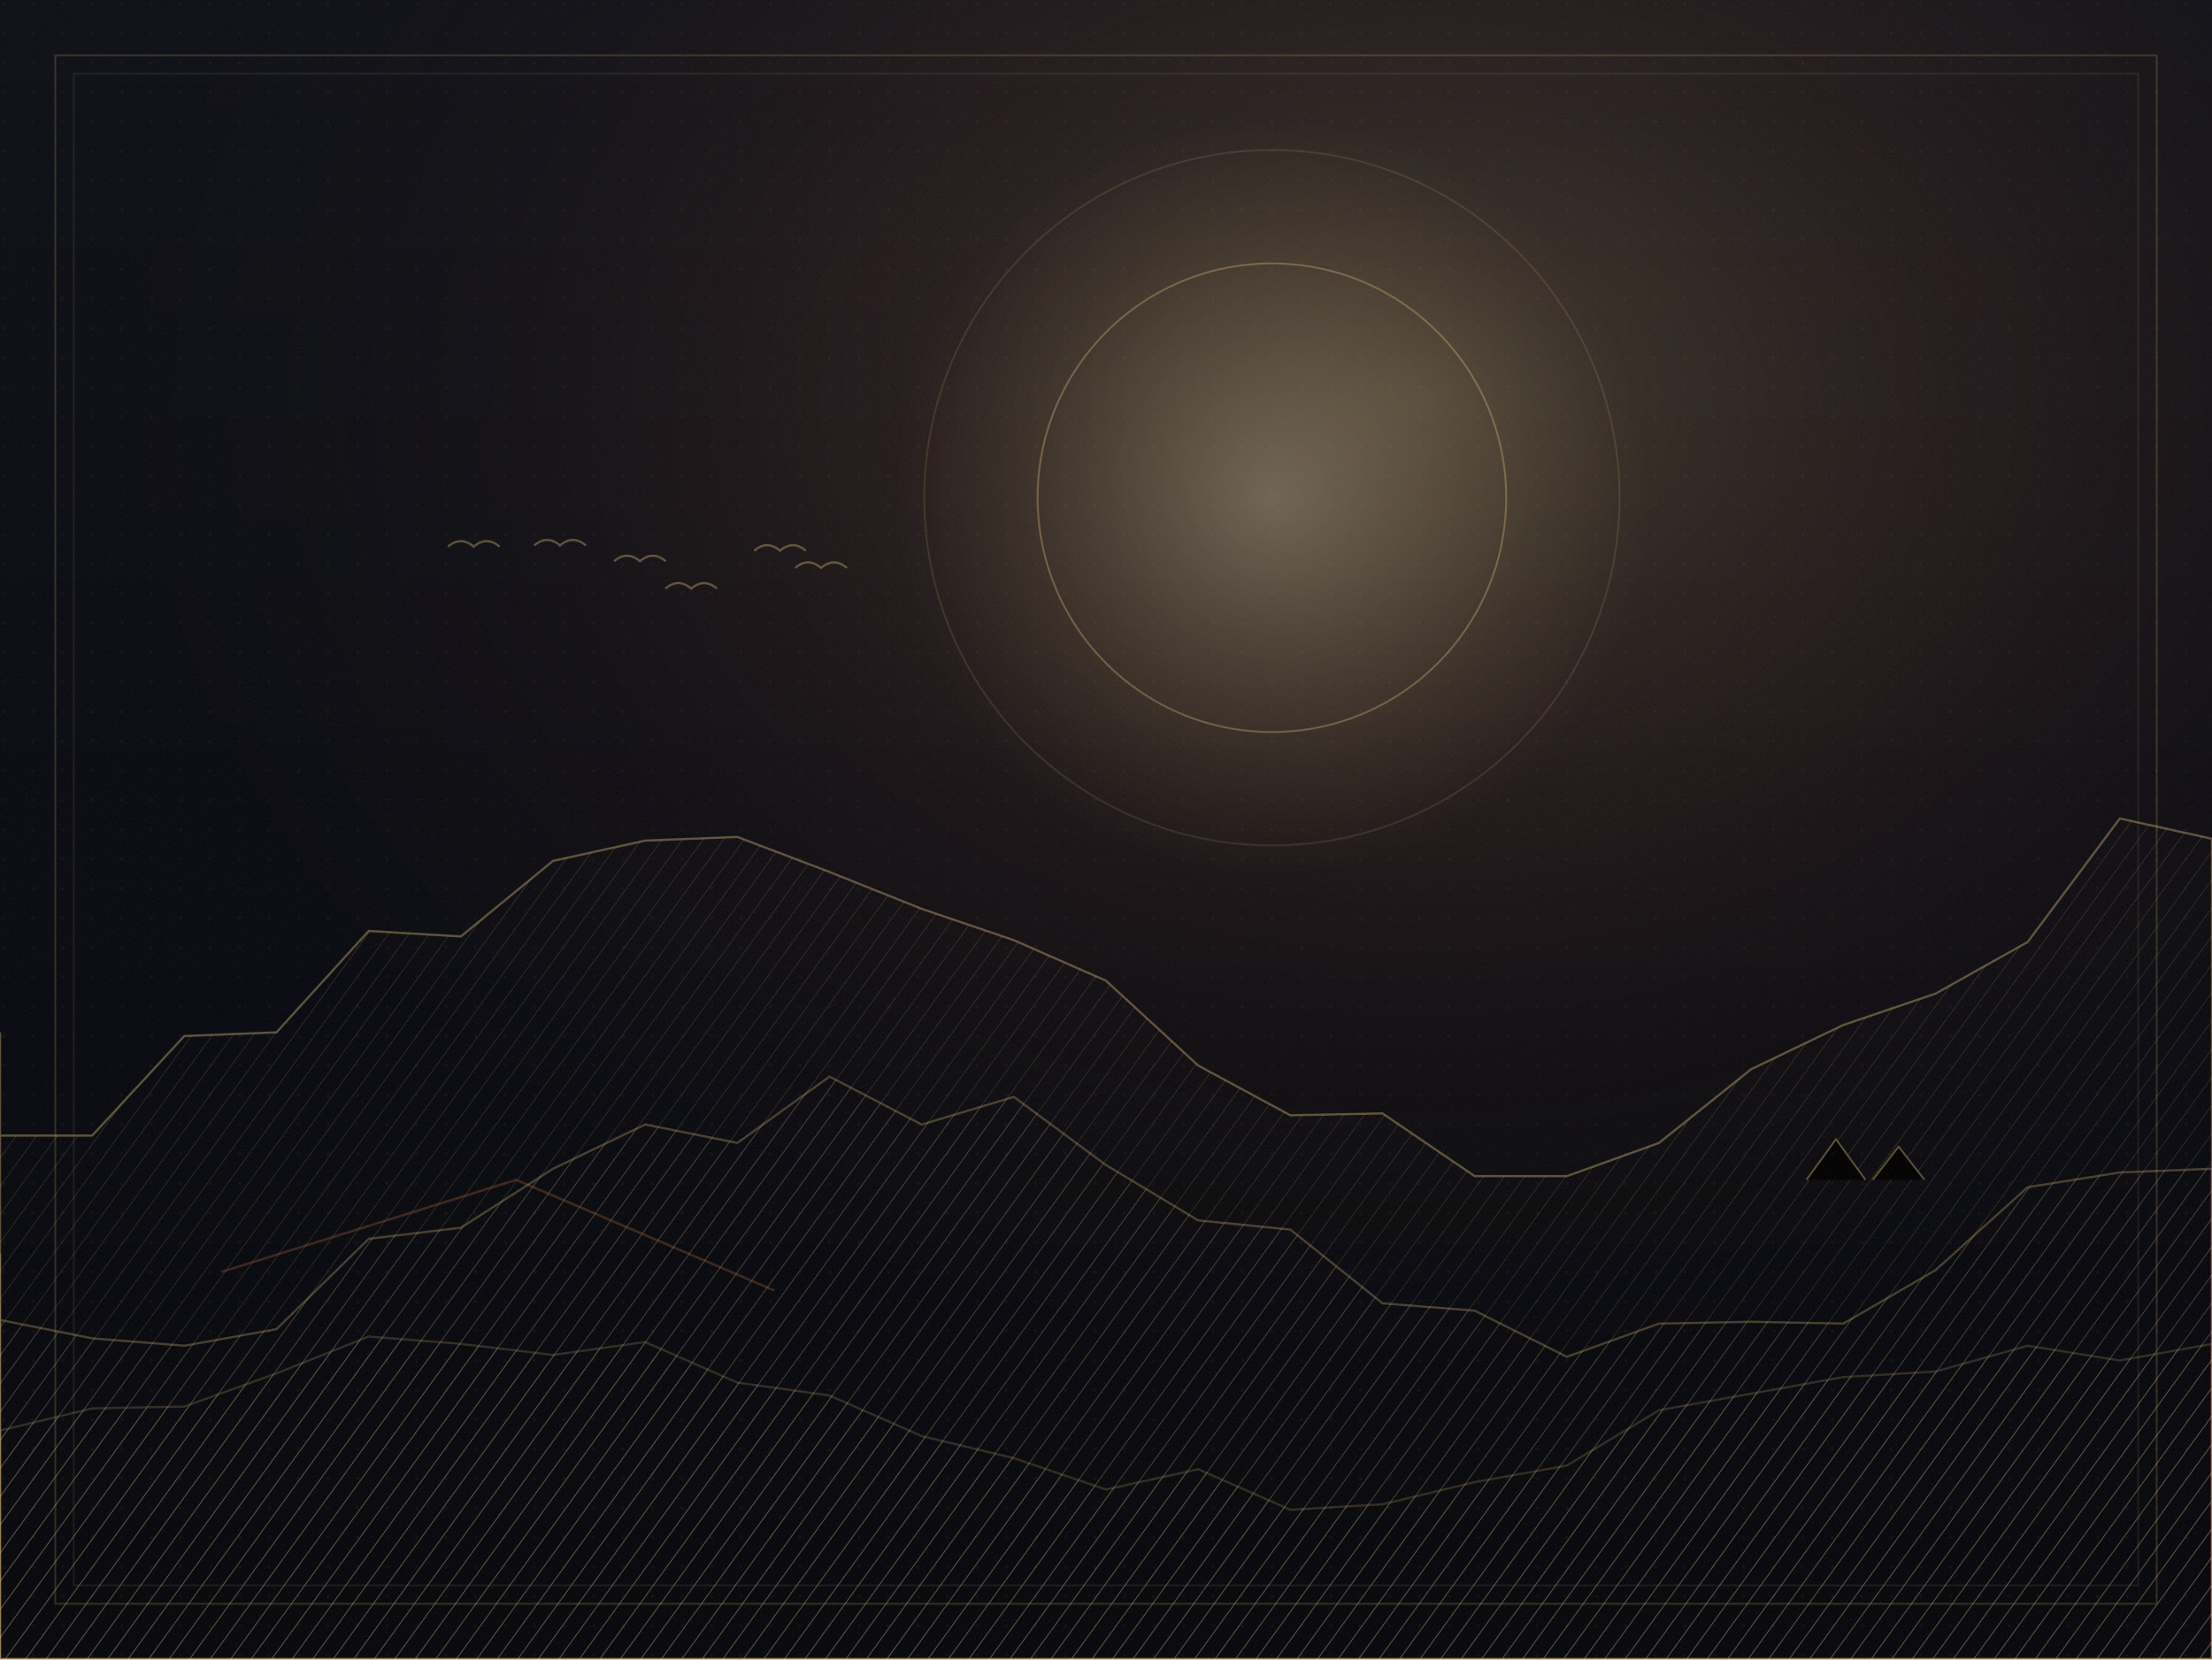
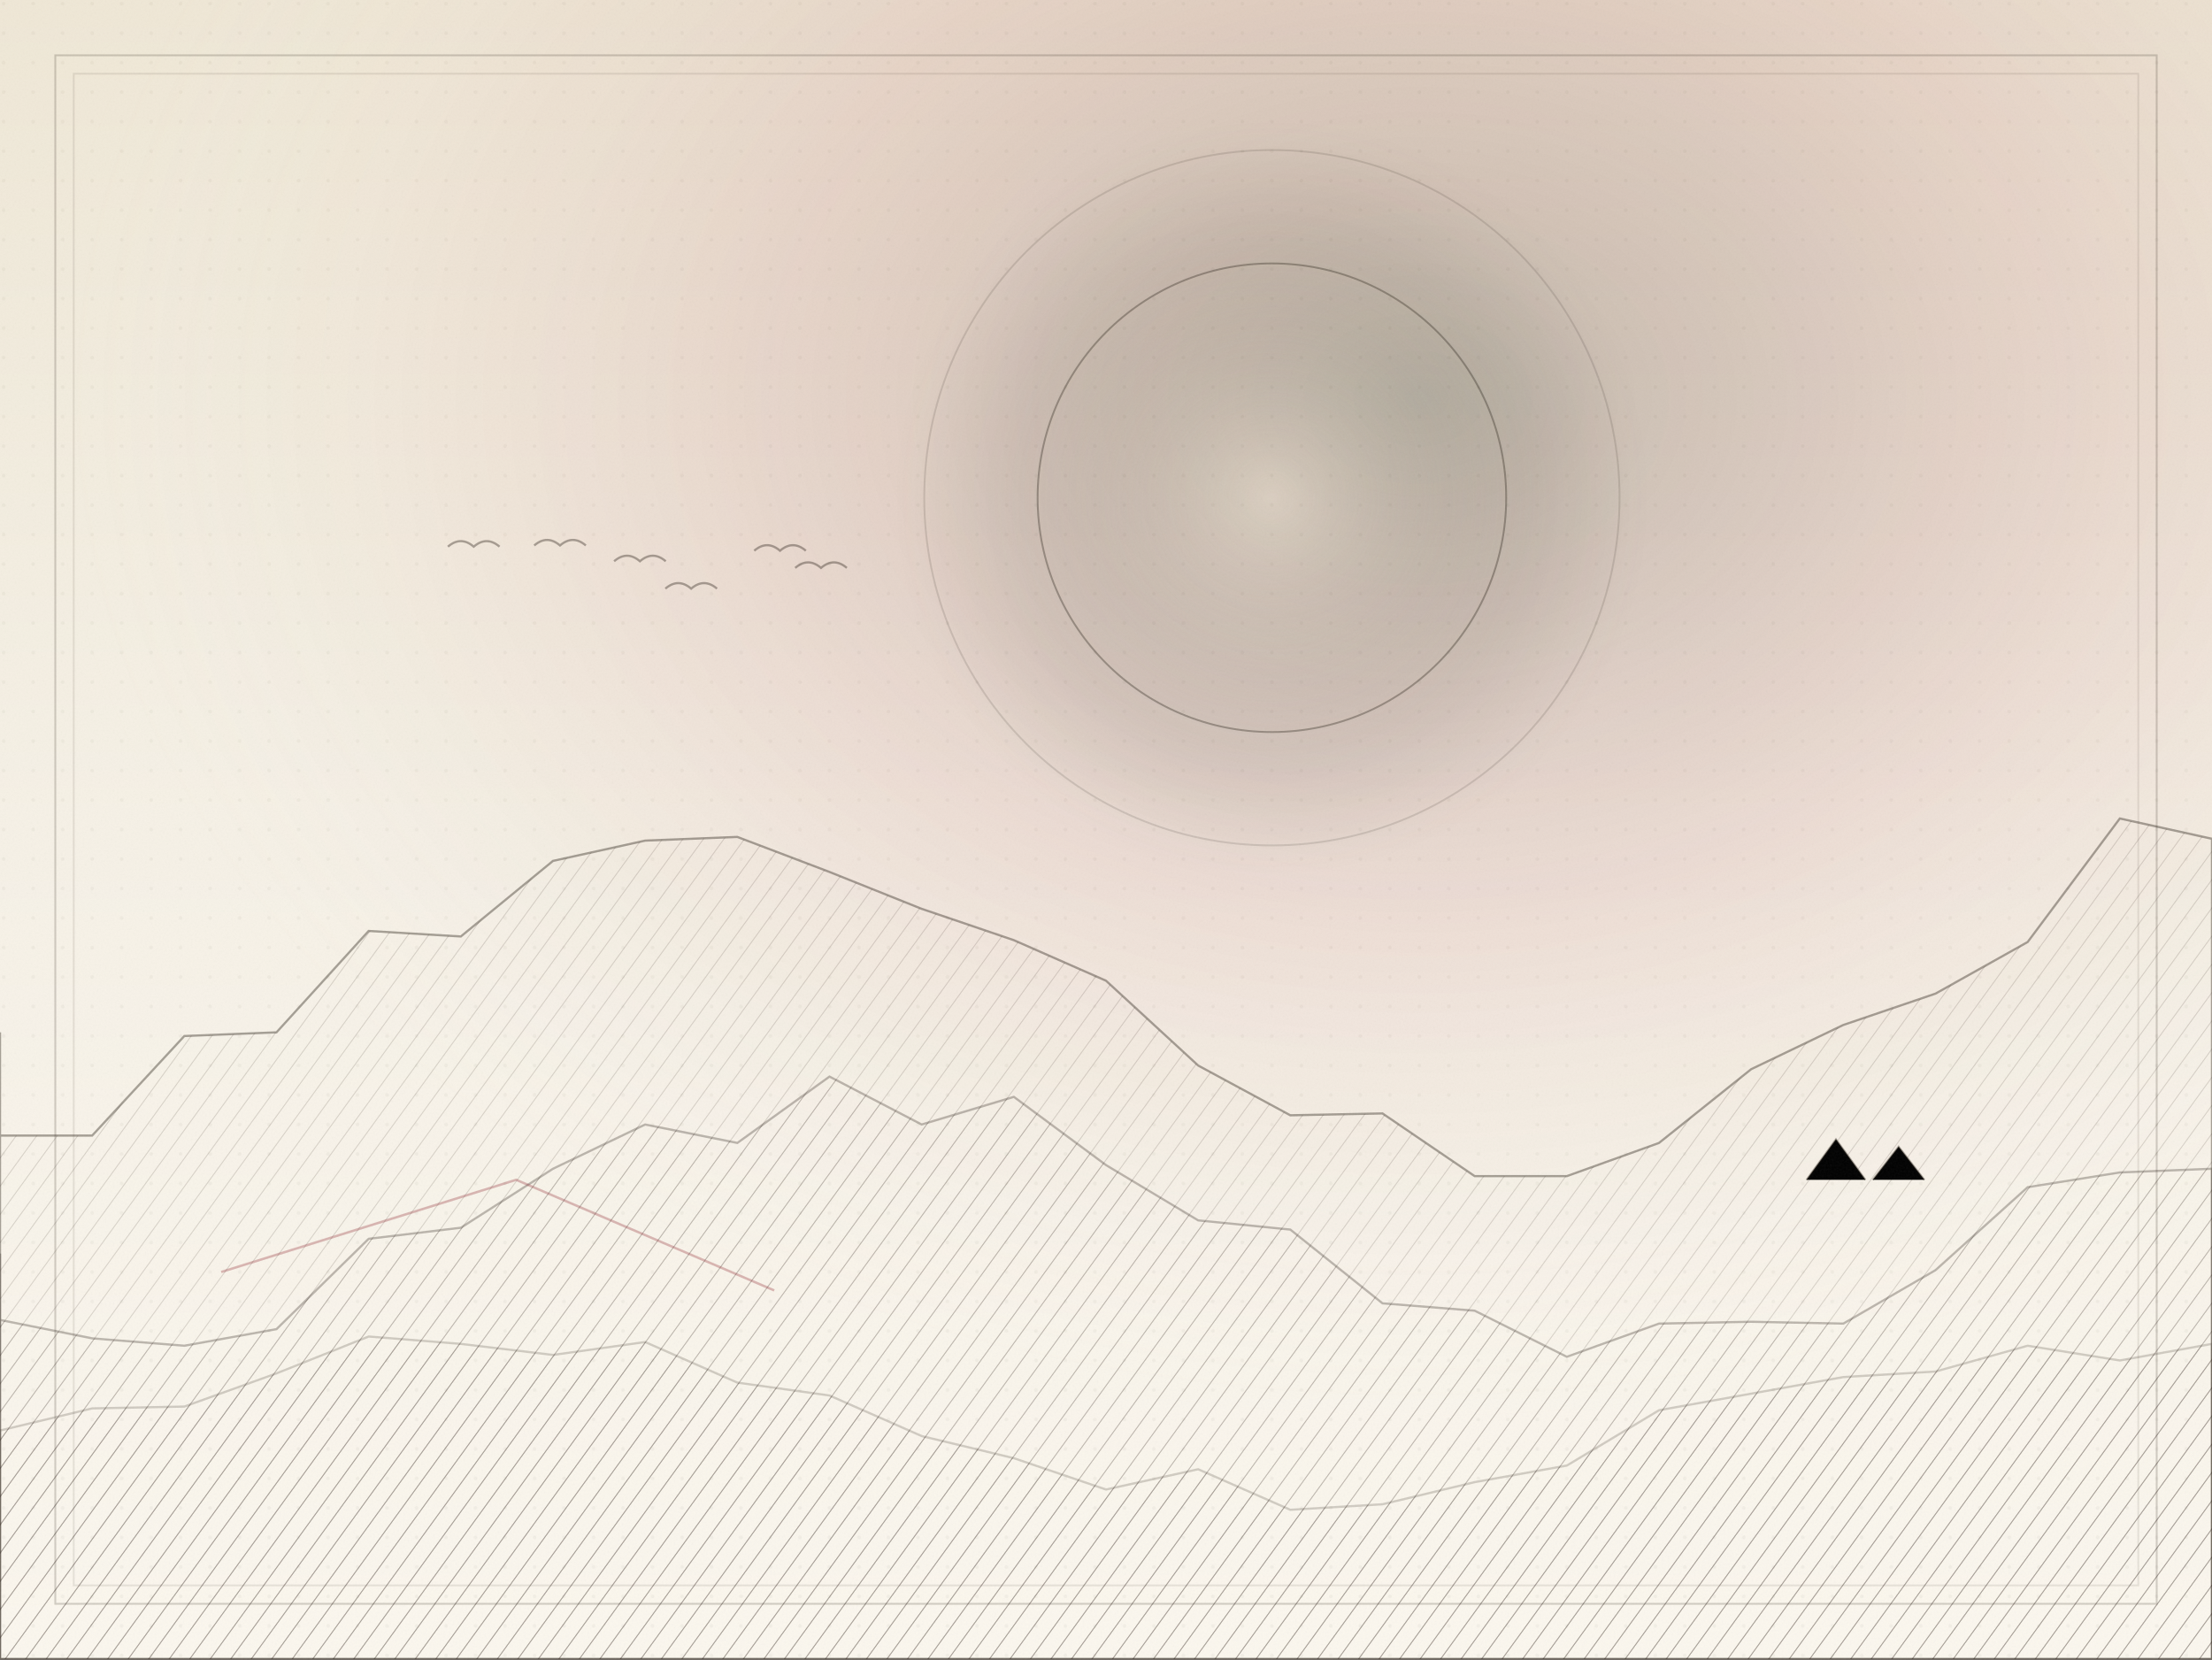
<svg xmlns="http://www.w3.org/2000/svg" viewBox="0 0 1200 900" width="1200" height="900" role="img">
  <defs>
    <linearGradient id="sky" x1="0" y1="0" x2="0" y2="1">
-       <stop offset="0" stop-color="#0c0e15" />
-       <stop offset=".5" stop-color="#080910" />
-       <stop offset="1" stop-color="#05060a" />
+       <stop offset="0" stop-color="#efe7d6" />
+       <stop offset=".5" stop-color="#f6f1e6" />
+       <stop offset="1" stop-color="#fbf7ee" />
    </linearGradient>
    <radialGradient id="glow" cx="64%" cy="24%" r="62%">
-       <stop offset="0" stop-color="#d9b878" stop-opacity=".26" />
-       <stop offset=".5" stop-color="#b4643f" stop-opacity=".10" />
-       <stop offset="1" stop-color="#05060a" stop-opacity="0" />
+       <stop offset="0" stop-color="#2a2118" stop-opacity=".26" />
+       <stop offset=".5" stop-color="#8a1f2b" stop-opacity=".10" />
+       <stop offset="1" stop-color="#fbf7ee" stop-opacity="0" />
    </radialGradient>
    <radialGradient id="sun" cx="50%" cy="50%" r="50%">
-       <stop offset="0" stop-color="#f5e5c0" stop-opacity=".55" />
-       <stop offset=".72" stop-color="#d9b878" stop-opacity=".14" />
-       <stop offset="1" stop-color="#d9b878" stop-opacity="0" />
+       <stop offset="0" stop-color="#f2e9d5" stop-opacity=".55" />
+       <stop offset=".72" stop-color="#2a2118" stop-opacity=".14" />
+       <stop offset="1" stop-color="#2a2118" stop-opacity="0" />
    </radialGradient>
    <pattern id="hatch" width="9" height="9" patternUnits="userSpaceOnUse" patternTransform="rotate(36)">
-       <line x1="0" y1="0" x2="0" y2="9" stroke="#d9b878" stroke-opacity=".15" stroke-width="1" />
+       <line x1="0" y1="0" x2="0" y2="9" stroke="#2a2118" stroke-opacity=".15" stroke-width="1" />
    </pattern>
    <pattern id="dots" width="16" height="16" patternUnits="userSpaceOnUse">
-       <circle cx="2" cy="2" r="1" fill="#d9b878" fill-opacity=".08" />
+       <circle cx="2" cy="2" r="1" fill="#2a2118" fill-opacity=".08" />
    </pattern>
    <filter id="grain">
      <feTurbulence type="fractalNoise" baseFrequency=".92" numOctaves="2" stitchTiles="stitch" />
      <feColorMatrix type="saturate" values="0" />
    </filter>
  </defs>
  <rect width="1200" height="900" fill="url(#sky)" />
  <rect width="1200" height="900" fill="url(#glow)" />
  <circle cx="690" cy="270" r="205" fill="url(#sun)" opacity="0.55" />
-   <circle cx="690" cy="270" r="127.1" fill="none" stroke="#d9b878" stroke-opacity=".35" />
-   <circle cx="690" cy="270" r="188.6" fill="none" stroke="#d9b878" stroke-opacity=".14" />
-   <path d="M0 560 L0 616 L50 616 L100 562 L150 560 L200 505 L250 508 L300 467 L350 456 L400 454 L450 473 L500 493 L550 510 L600 532 L650 578 L700 605 L750 604 L800 638 L850 638 L900 620 L950 580 L1000 556 L1050 539 L1100 511 L1150 444 L1200 455 L1200 900 L0 900 Z" fill="url(#hatch)" stroke="#d9b878" stroke-opacity="0.4" stroke-width="1.2" />
-   <path d="M0 680 L0 716 L50 726 L100 730 L150 721 L200 672 L250 666 L300 634 L350 610 L400 620 L450 584 L500 610 L550 595 L600 632 L650 662 L700 667 L750 707 L800 711 L850 736 L900 718 L950 717 L1000 718 L1050 689 L1100 644 L1150 636 L1200 634 L1200 900 L0 900 Z" fill="url(#hatch)" stroke="#d9b878" stroke-opacity="0.3" stroke-width="1.2" />
-   <path d="M0 780 L0 776 L50 764 L100 763 L150 745 L200 725 L250 729 L300 735 L350 728 L400 750 L450 757 L500 779 L550 791 L600 808 L650 797 L700 819 L750 816 L800 804 L850 795 L900 765 L950 756 L1000 747 L1050 744 L1100 730 L1150 738 L1200 729 L1200 900 L0 900 Z" fill="url(#hatch)" stroke="#d9b878" stroke-opacity="0.2" stroke-width="1.2" />
-   <path d="M120 690 L280 640 L420 700" fill="none" stroke="#b4643f" stroke-opacity=".3" stroke-width="1.3" />
-   <g stroke="#d9b878" stroke-opacity=".4">
+   <circle cx="690" cy="270" r="127.1" fill="none" stroke="#2a2118" stroke-opacity=".35" />
+   <circle cx="690" cy="270" r="188.6" fill="none" stroke="#2a2118" stroke-opacity=".14" />
+   <path d="M0 560 L0 616 L50 616 L100 562 L150 560 L200 505 L250 508 L300 467 L350 456 L400 454 L450 473 L500 493 L550 510 L600 532 L650 578 L700 605 L750 604 L800 638 L850 638 L900 620 L950 580 L1000 556 L1050 539 L1100 511 L1150 444 L1200 455 L1200 900 L0 900 Z" fill="url(#hatch)" stroke="#2a2118" stroke-opacity="0.4" stroke-width="1.2" />
+   <path d="M0 680 L0 716 L50 726 L100 730 L150 721 L200 672 L250 666 L300 634 L350 610 L400 620 L450 584 L500 610 L550 595 L600 632 L650 662 L700 667 L750 707 L800 711 L850 736 L900 718 L950 717 L1000 718 L1050 689 L1100 644 L1150 636 L1200 634 L1200 900 L0 900 Z" fill="url(#hatch)" stroke="#2a2118" stroke-opacity="0.3" stroke-width="1.2" />
+   <path d="M0 780 L0 776 L50 764 L100 763 L150 745 L200 725 L250 729 L300 735 L350 728 L400 750 L450 757 L500 779 L550 791 L600 808 L650 797 L700 819 L750 816 L800 804 L850 795 L900 765 L950 756 L1000 747 L1050 744 L1100 730 L1150 738 L1200 729 L1200 900 L0 900 Z" fill="url(#hatch)" stroke="#2a2118" stroke-opacity="0.2" stroke-width="1.2" />
+   <path d="M120 690 L280 640 L420 700" fill="none" stroke="#8a1f2b" stroke-opacity=".3" stroke-width="1.3" />
+   <g stroke="#2a2118" stroke-opacity=".4">
    <path d="M980 640 l16 -22 l16 22" />
    <path d="M1016 640 l14 -18 l14 18" />
  </g>
-   <path d="M242.995 296.543 q 7 -6 14 0 q 7 -6 14 0" fill="none" stroke="#d9b878" stroke-opacity=".38" stroke-width="1.2" />
-   <path d="M289.806 295.895 q 7 -6 14 0 q 7 -6 14 0" fill="none" stroke="#d9b878" stroke-opacity=".38" stroke-width="1.2" />
-   <path d="M333.153 304.456 q 7 -6 14 0 q 7 -6 14 0" fill="none" stroke="#d9b878" stroke-opacity=".38" stroke-width="1.2" />
-   <path d="M360.959 319.313 q 7 -6 14 0 q 7 -6 14 0" fill="none" stroke="#d9b878" stroke-opacity=".38" stroke-width="1.2" />
-   <path d="M409.164 298.744 q 7 -6 14 0 q 7 -6 14 0" fill="none" stroke="#d9b878" stroke-opacity=".38" stroke-width="1.2" />
-   <path d="M431.4 308.071 q 7 -6 14 0 q 7 -6 14 0" fill="none" stroke="#d9b878" stroke-opacity=".38" stroke-width="1.2" />
+   <path d="M242.995 296.543 q 7 -6 14 0 q 7 -6 14 0" fill="none" stroke="#2a2118" stroke-opacity=".38" stroke-width="1.2" />
+   <path d="M289.806 295.895 q 7 -6 14 0 q 7 -6 14 0" fill="none" stroke="#2a2118" stroke-opacity=".38" stroke-width="1.2" />
+   <path d="M333.153 304.456 q 7 -6 14 0 q 7 -6 14 0" fill="none" stroke="#2a2118" stroke-opacity=".38" stroke-width="1.2" />
+   <path d="M360.959 319.313 q 7 -6 14 0 q 7 -6 14 0" fill="none" stroke="#2a2118" stroke-opacity=".38" stroke-width="1.2" />
+   <path d="M409.164 298.744 q 7 -6 14 0 q 7 -6 14 0" fill="none" stroke="#2a2118" stroke-opacity=".38" stroke-width="1.2" />
+   <path d="M431.4 308.071 q 7 -6 14 0 q 7 -6 14 0" fill="none" stroke="#2a2118" stroke-opacity=".38" stroke-width="1.2" />
  <rect width="1200" height="900" fill="url(#dots)" opacity=".45" />
-   <g fill="none" stroke="#d9b878" stroke-opacity=".20">
+   <g fill="none" stroke="#2a2118" stroke-opacity=".20">
    <rect x="30" y="30" width="1140" height="840" />
    <rect x="40" y="40" width="1120" height="820" stroke-opacity=".10" />
  </g>
  <rect width="1200" height="900" filter="url(#grain)" opacity=".06" />
</svg>
